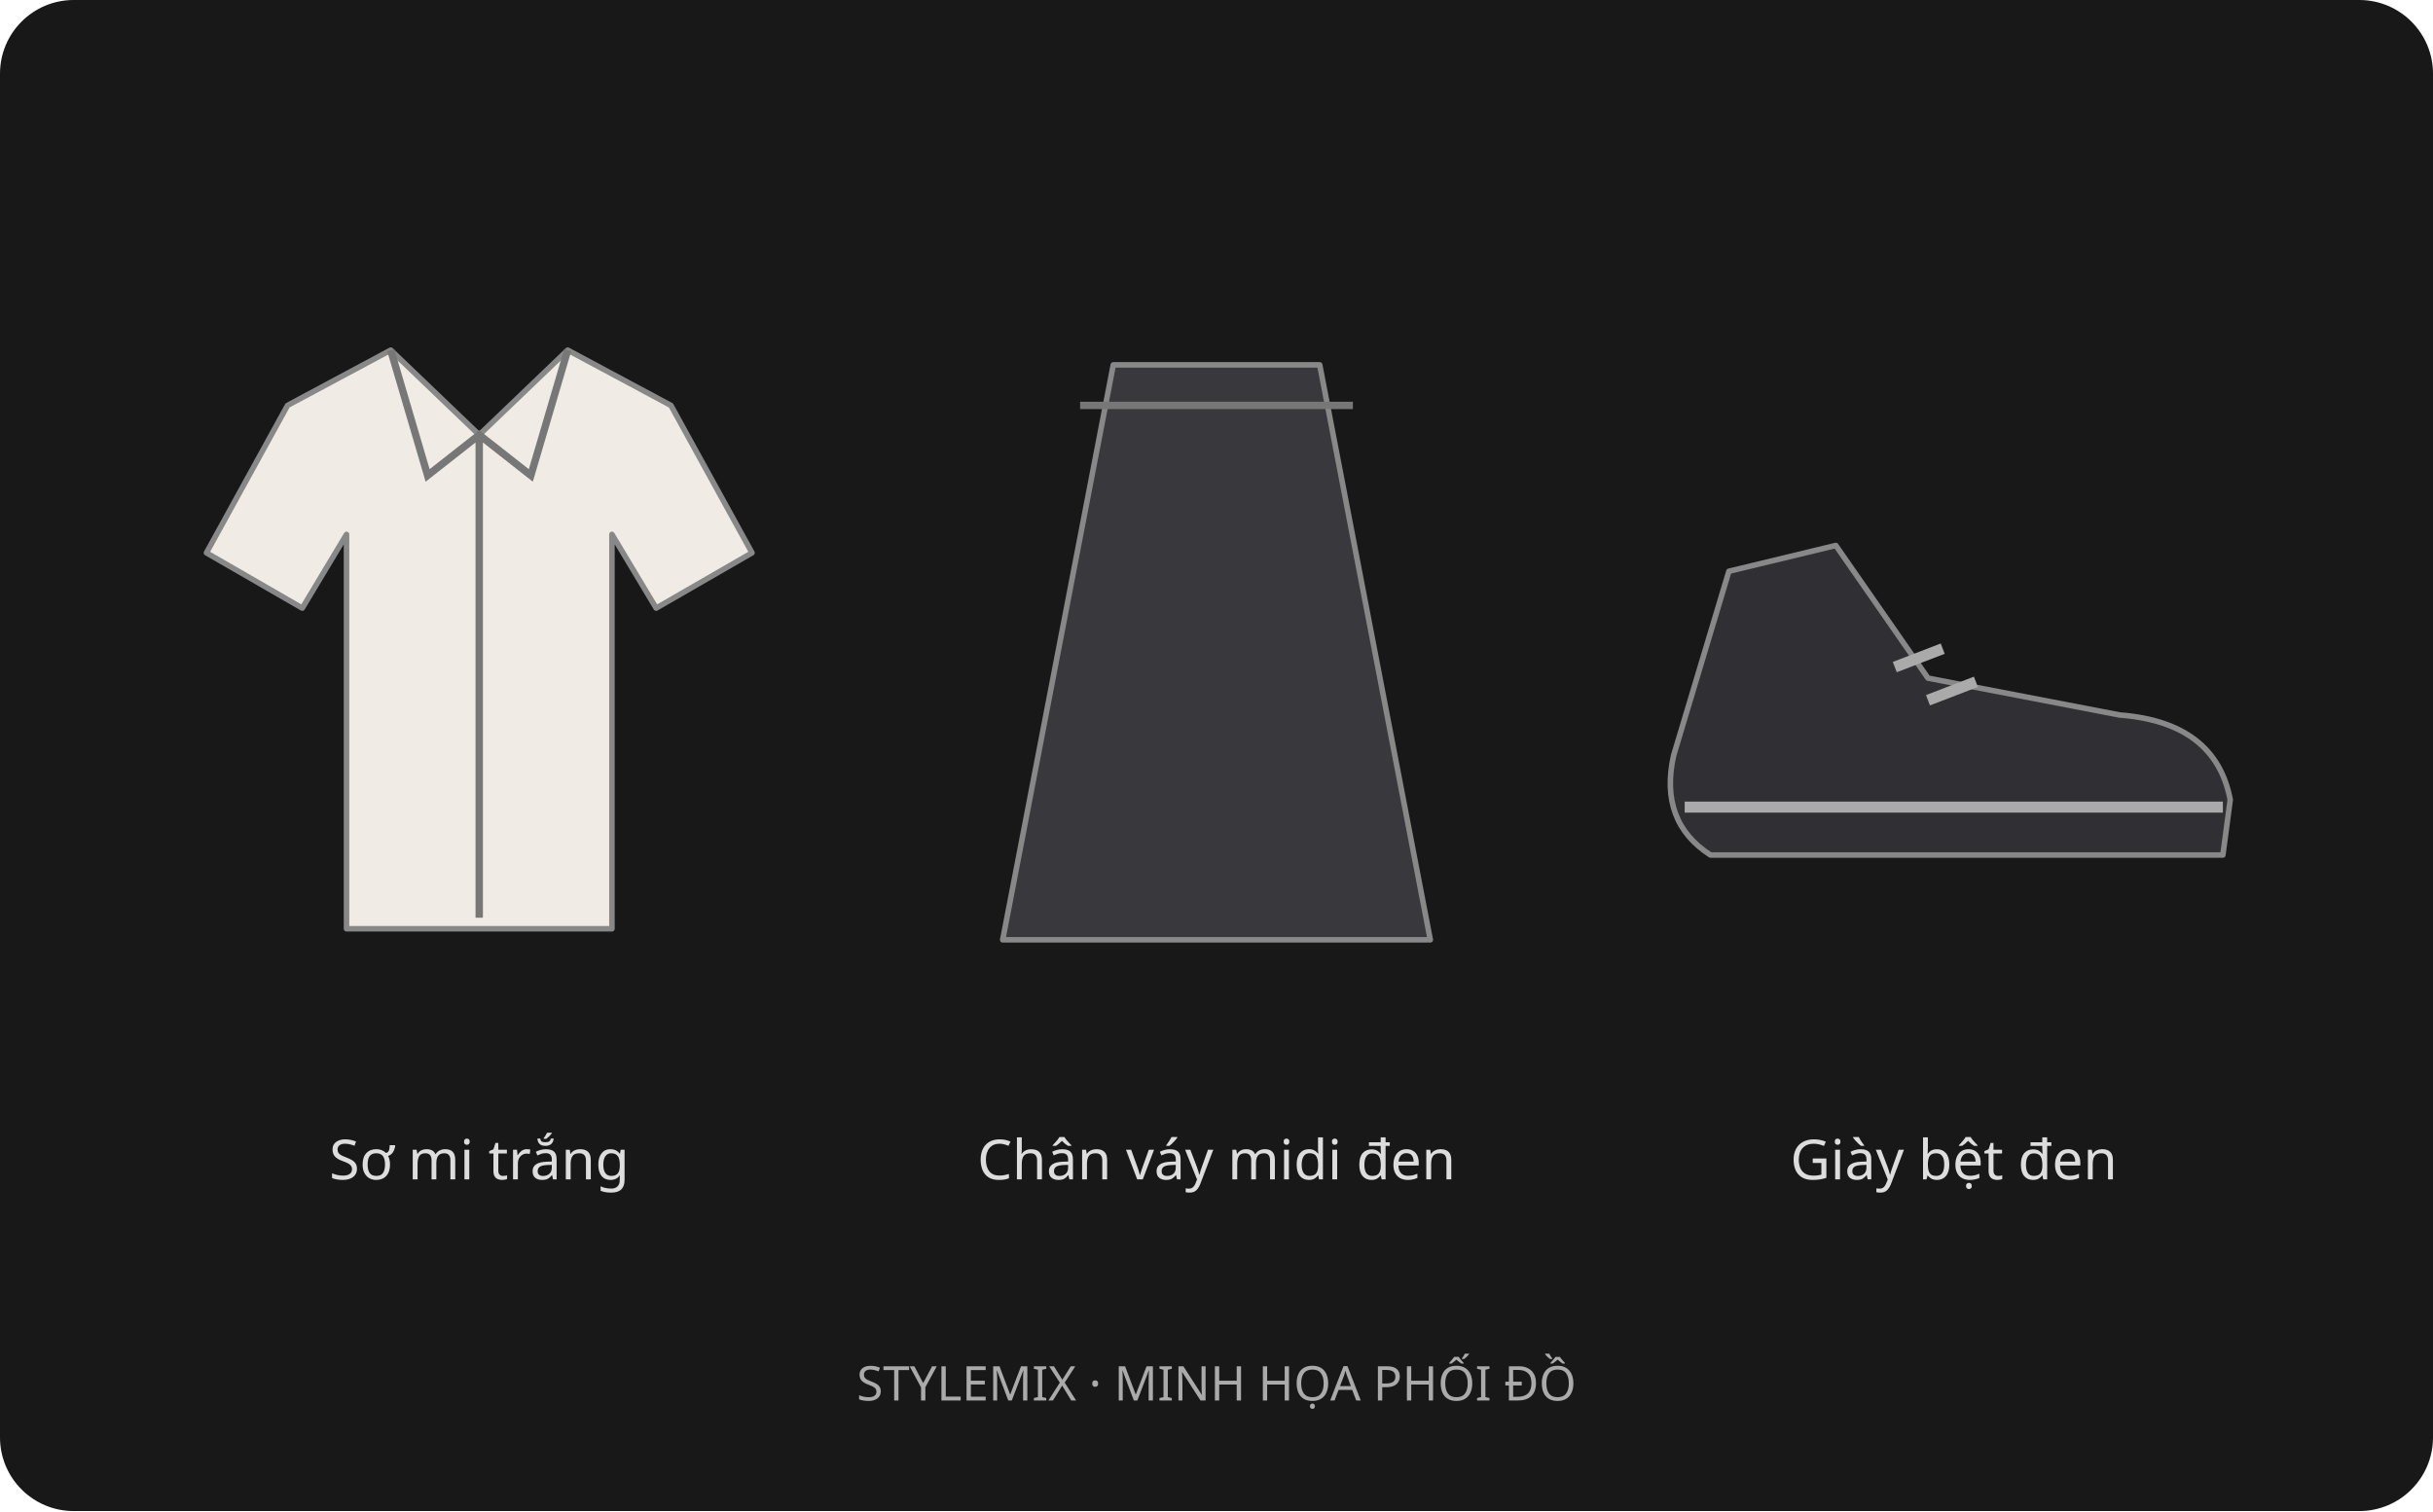
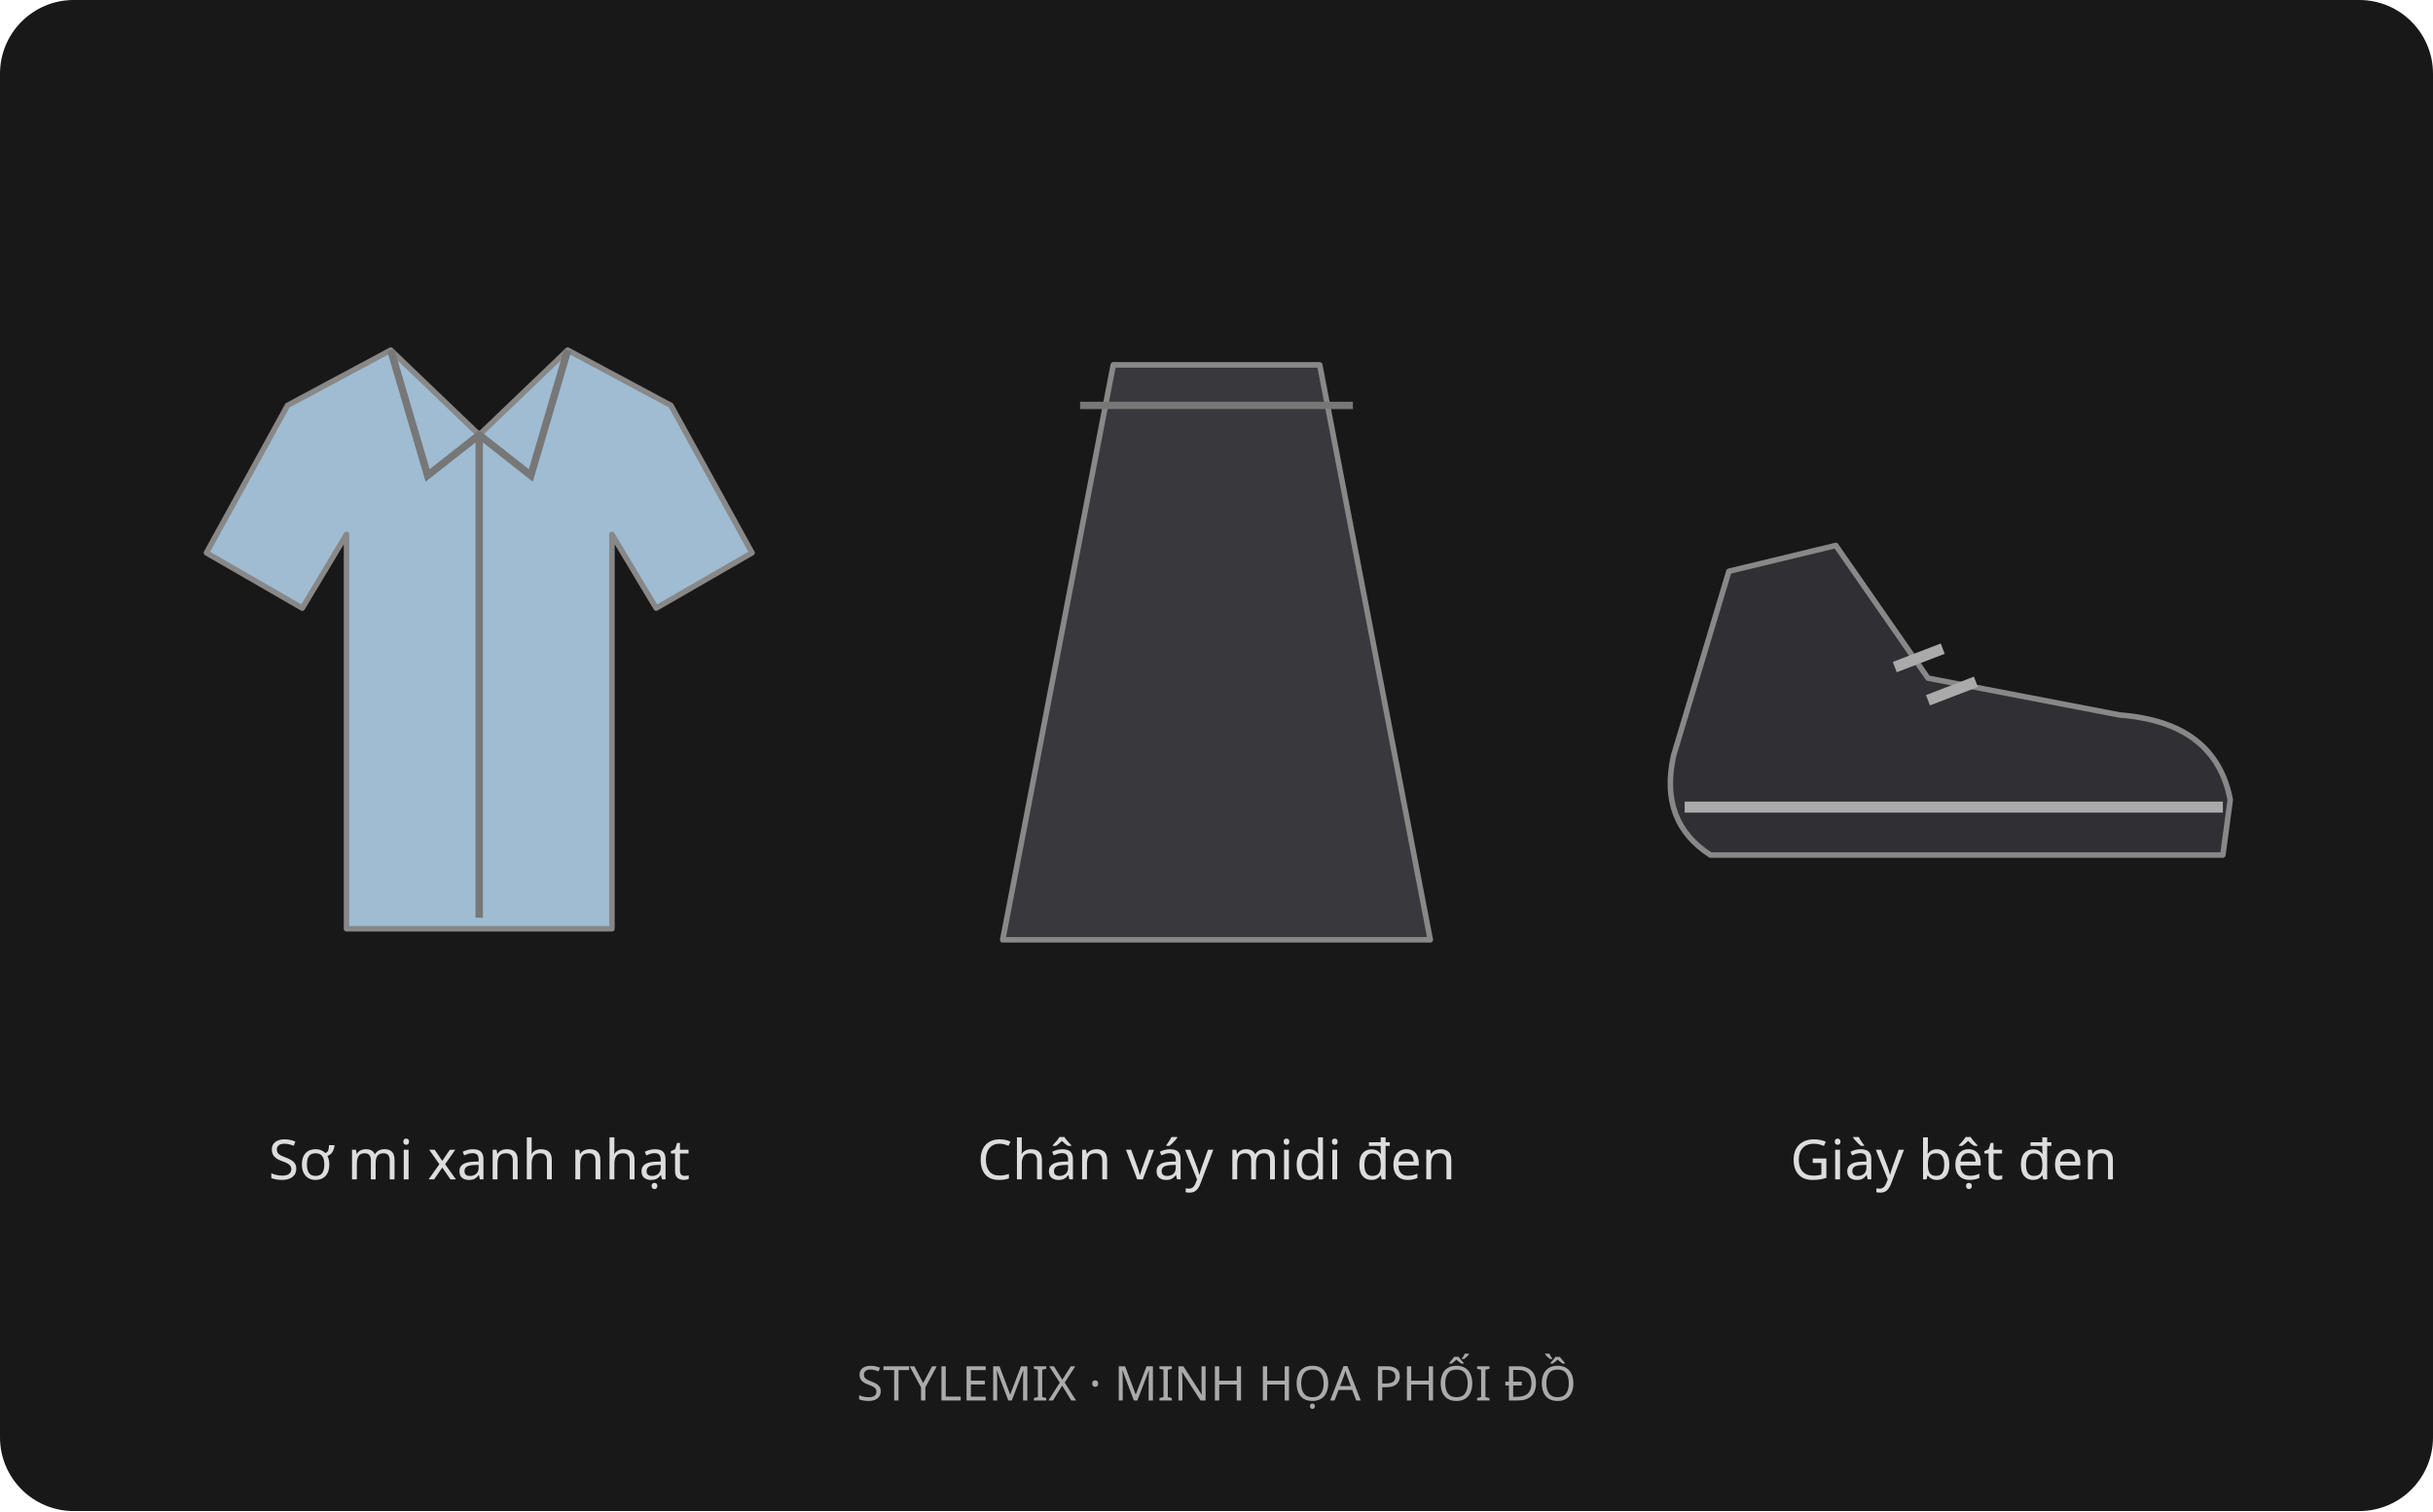
<svg xmlns="http://www.w3.org/2000/svg" viewBox="0 0 660 410" role="img">
  <rect width="660" height="410" rx="20" fill="#181818" />
  <g transform="translate(30,75)">
-     <path d="M48 35 76 20 100 43 124 20 152 35 174 75 148 90 136 70 136 177 64 177 64 70 52 90 26 75Z" fill="#f0ece5" stroke="#888" stroke-width="1.5" stroke-linejoin="round" />
+     <path d="M48 35 76 20 100 43 124 20 152 35 174 75 148 90 136 70 136 177 64 177 64 70 52 90 26 75Z" fill="#9fbcd2" stroke="#888" stroke-width="1.5" stroke-linejoin="round" />
    <path d="M76 20 86 54 100 43 114 54 124 20M100 43V174" fill="none" stroke="#777" stroke-width="2" />
  </g>
-   <text x="130" y="320" text-anchor="middle" fill="#ddd" font-family="sans-serif" font-size="15">Sơ mi trắng</text>
+   <text x="130" y="320" text-anchor="middle" fill="#ddd" font-family="sans-serif" font-size="15">Sơ mi xanh nhạt</text>
  <g transform="translate(230,75)">
    <path d="M72 24H128L158 180H42Z" fill="#38383d" stroke="#888" stroke-width="1.5" stroke-linejoin="round" />
    <path d="M63 35H137" stroke="#777" stroke-width="2" />
  </g>
  <text x="330" y="320" text-anchor="middle" fill="#ddd" font-family="sans-serif" font-size="15">Chân váy midi đen</text>
  <g transform="translate(430,75)">
    <path d="M39 80 68 73 93 109 145 119Q171 121 175 142L173 157H34Q20 148 24 130Z" fill="#303034" stroke="#888" stroke-width="1.5" stroke-linejoin="round" />
    <path d="M27 144H173M84 106 97 101M93 115 106 110" stroke="#aaa" stroke-width="3" />
  </g>
  <text x="530" y="320" text-anchor="middle" fill="#ddd" font-family="sans-serif" font-size="15">Giày bệt đen</text>
  <text x="330" y="380" text-anchor="middle" fill="#aaa" font-family="sans-serif" font-size="13">STYLEMIX · MINH HỌA PHỐI ĐỒ</text>
</svg>
